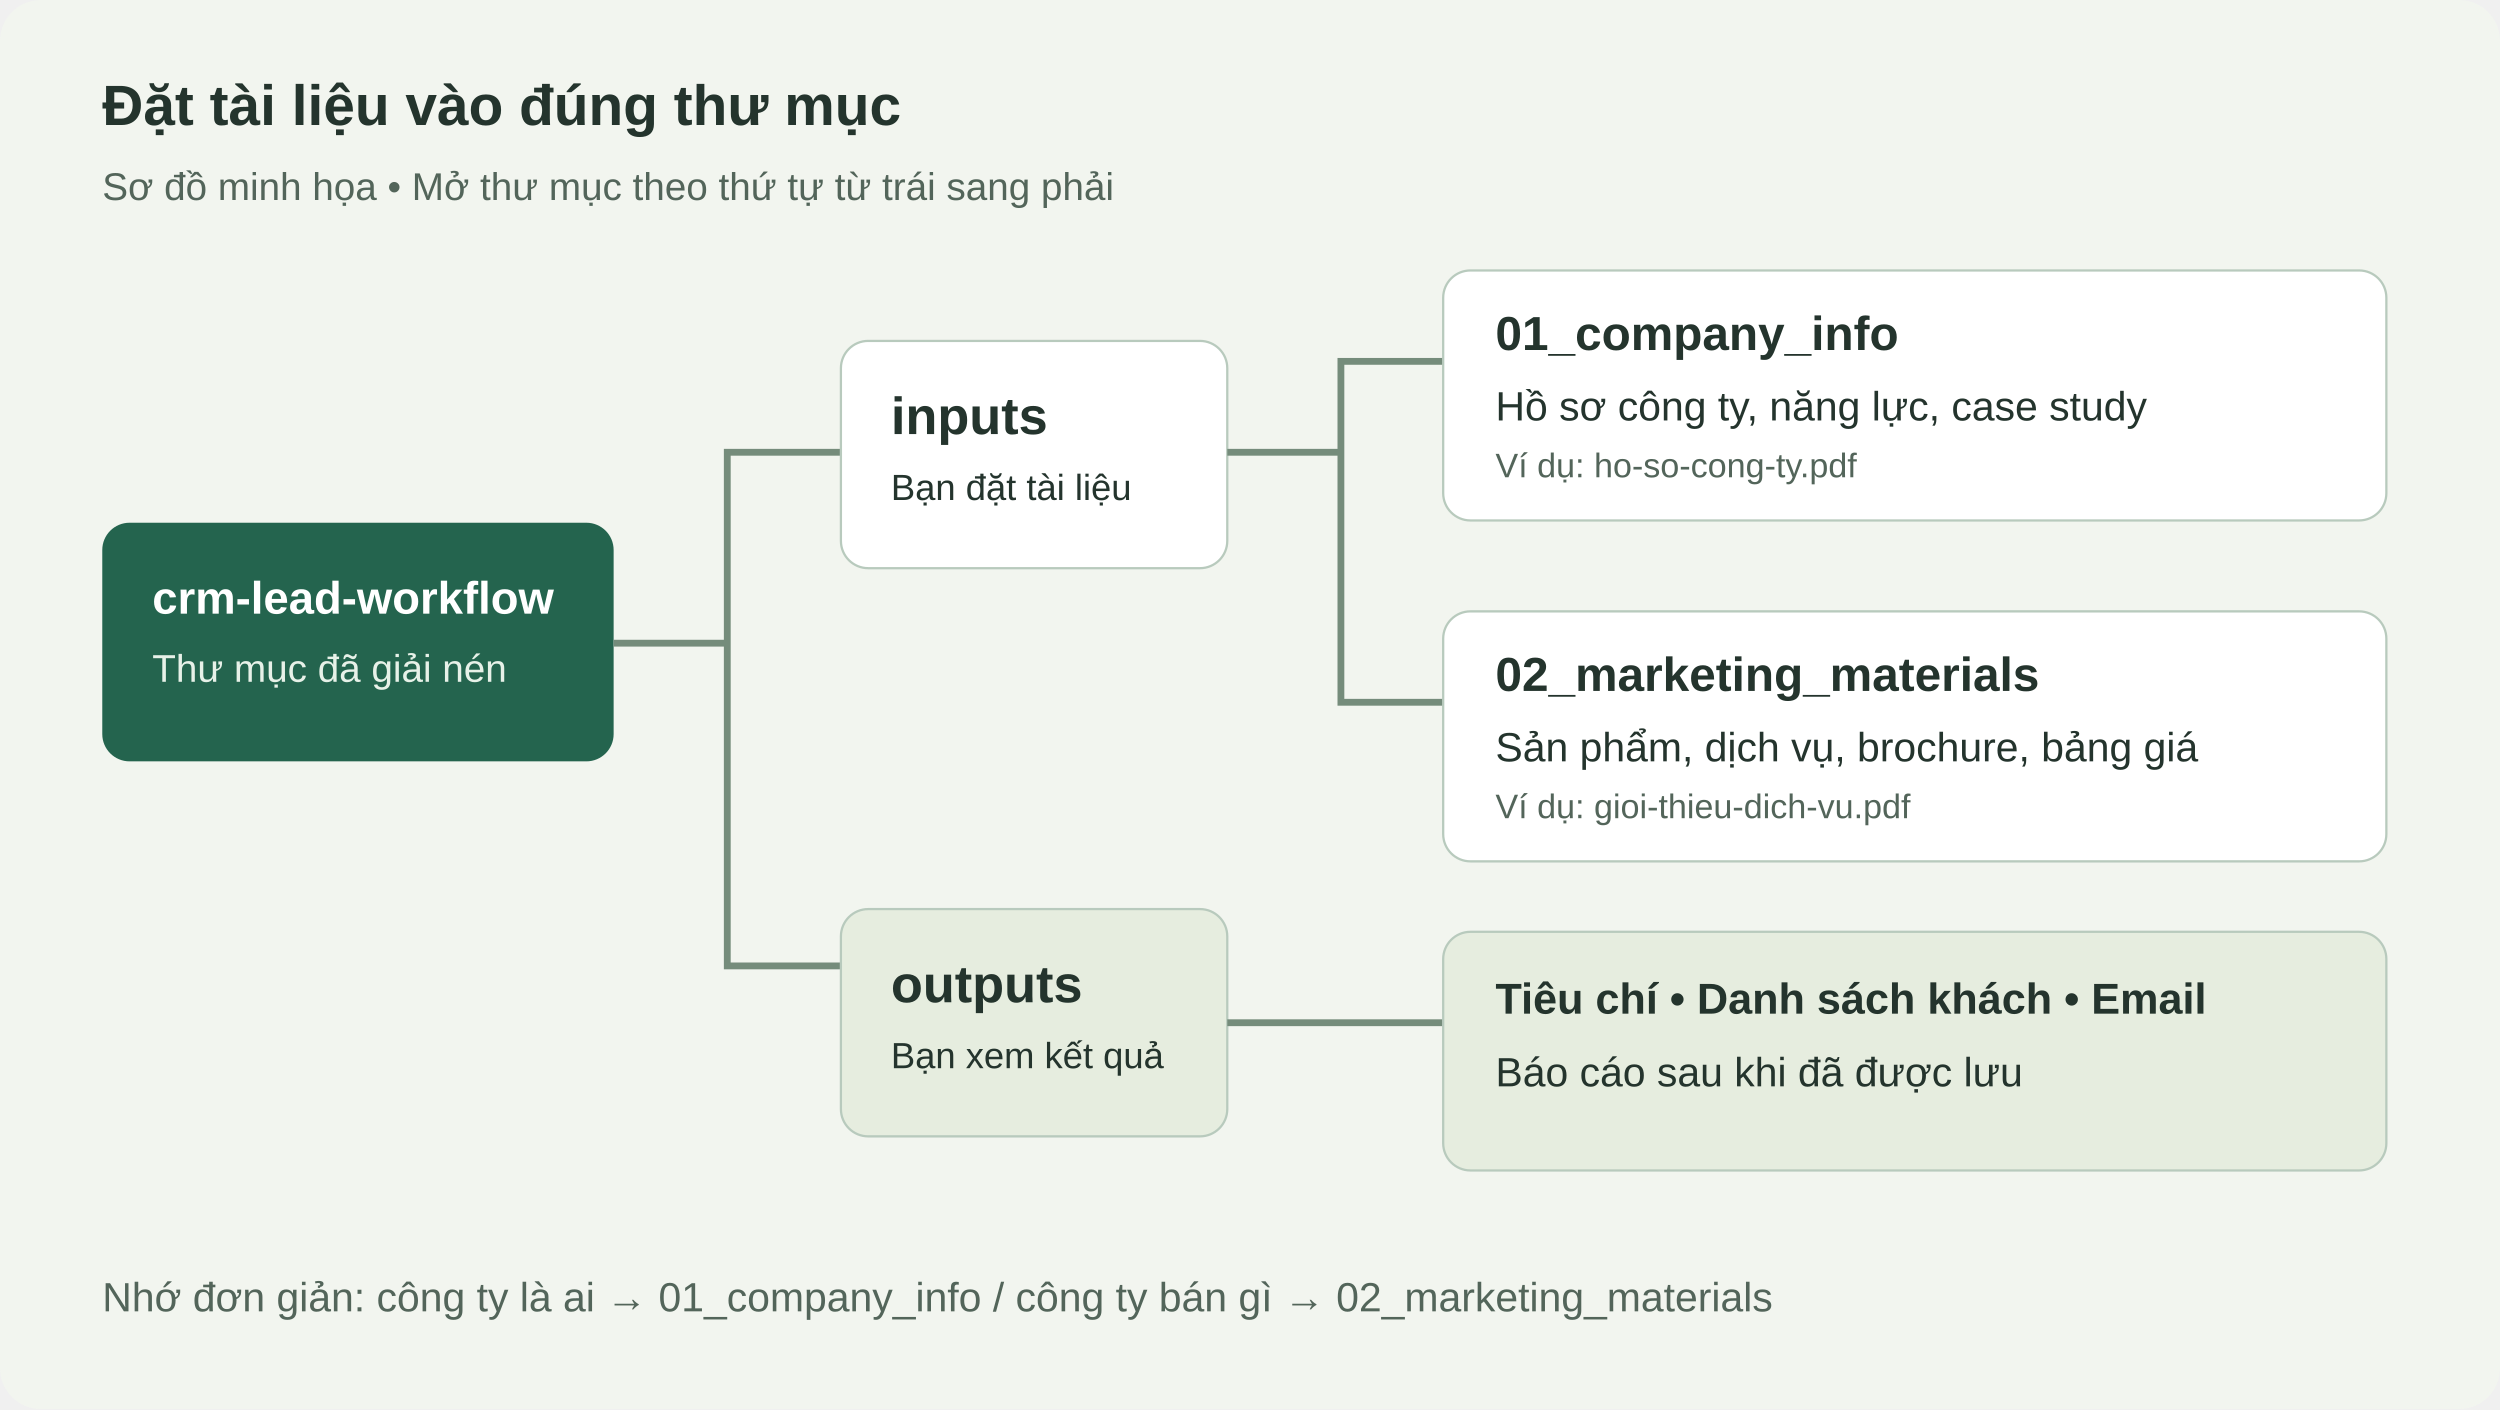
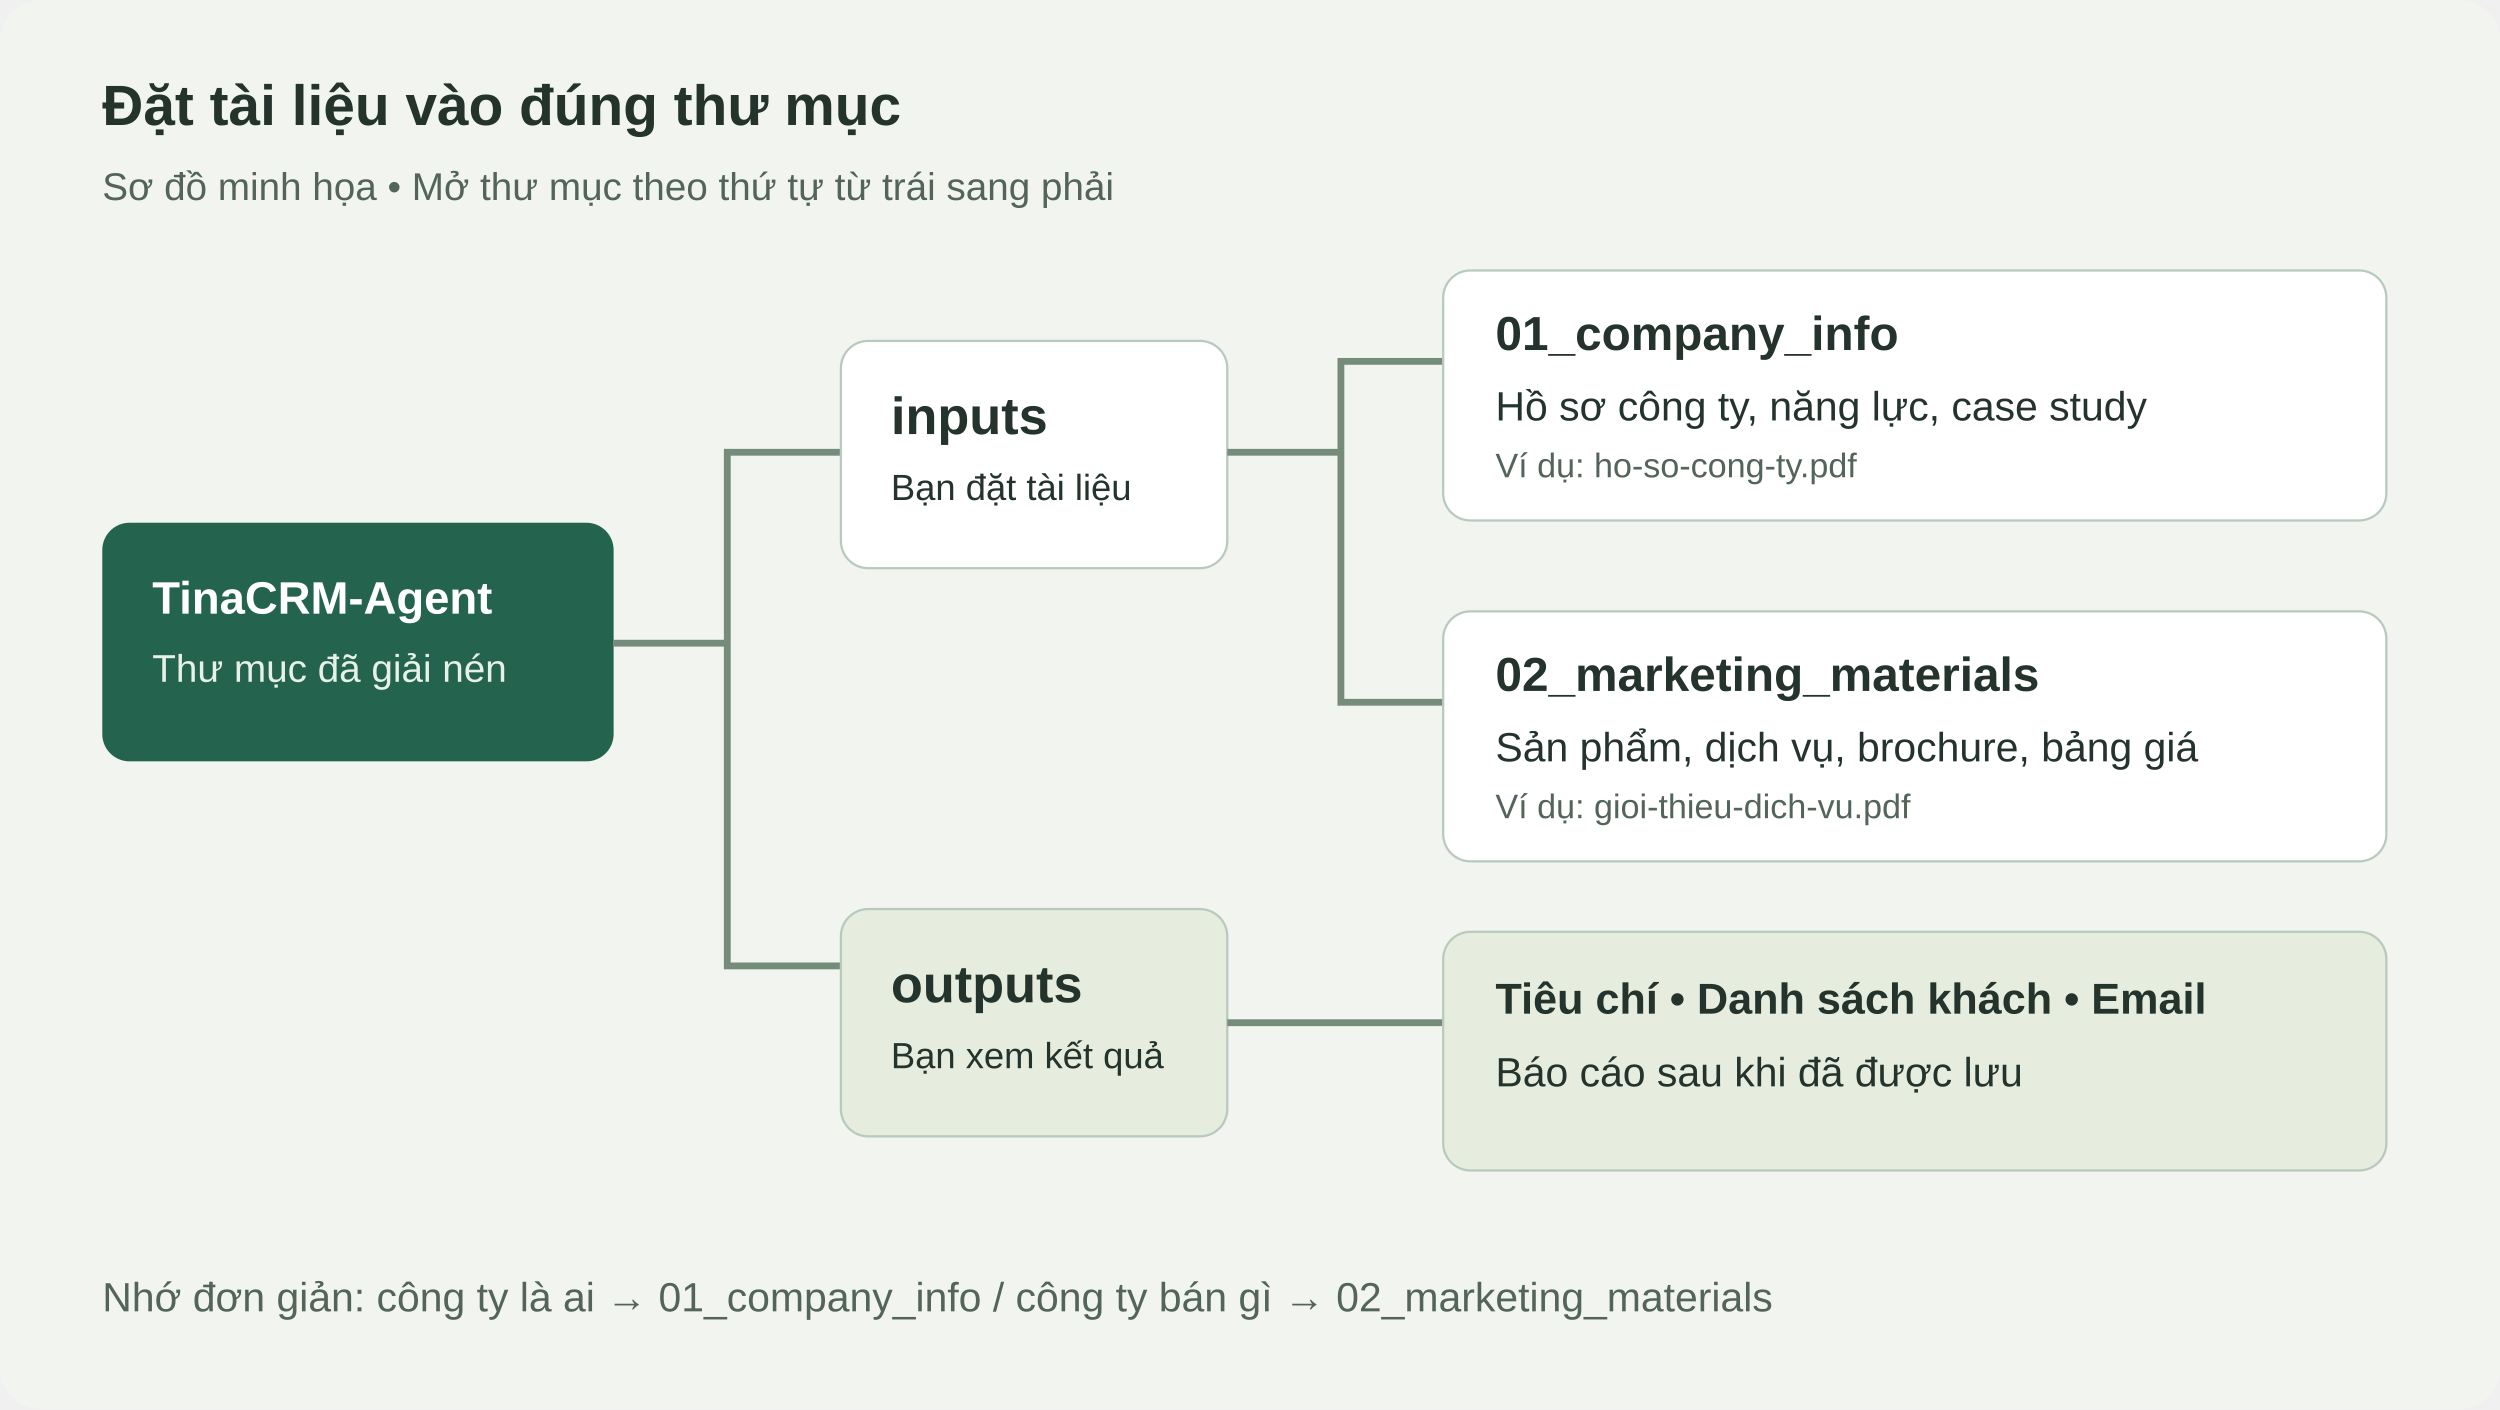
<svg xmlns="http://www.w3.org/2000/svg" width="1100" height="620" viewBox="0 0 1100 620">
  <rect width="1100" height="620" rx="18" fill="#f2f5ef" />
  <g font-family="Arial, sans-serif" fill="#24342d">
    <text x="45" y="55" font-size="25" font-weight="700">Đặt tài liệu vào đúng thư mục</text>
    <text x="45" y="88" font-size="17" fill="#53655a">Sơ đồ minh họa • Mở thư mục theo thứ tự từ trái sang phải</text>
    <rect x="45" y="230" width="225" height="105" rx="12" fill="#24644e" />
-     <text x="67" y="270" font-size="20" font-weight="700" fill="#fff">crm-lead-workflow</text>
+     <text x="67" y="270" font-size="20" font-weight="700" fill="#fff">TinaCRM-Agent</text>
    <text x="67" y="300" font-size="17" fill="#e7f1e8">Thư mục đã giải nén</text>
    <path d="M270 283H320V199H370 M320 283V425H370" fill="none" stroke="#758c7b" stroke-width="3" />
    <rect x="370" y="150" width="170" height="100" rx="12" fill="#fff" stroke="#b8cabd" />
    <text x="392" y="191" font-size="23" font-weight="700">inputs</text>
    <text x="392" y="220" font-size="16">Bạn đặt tài liệu</text>
    <path d="M540 199H590V159H635 M590 199V309H635" fill="none" stroke="#758c7b" stroke-width="3" />
    <rect x="635" y="119" width="415" height="110" rx="12" fill="#fff" stroke="#b8cabd" />
    <text x="658" y="154" font-size="21" font-weight="700">01_company_info</text>
    <text x="658" y="185" font-size="18">Hồ sơ công ty, năng lực, case study</text>
    <text x="658" y="210" font-size="15" fill="#53655a">Ví dụ: ho-so-cong-ty.pdf</text>
    <rect x="635" y="269" width="415" height="110" rx="12" fill="#fff" stroke="#b8cabd" />
    <text x="658" y="304" font-size="21" font-weight="700">02_marketing_materials</text>
    <text x="658" y="335" font-size="18">Sản phẩm, dịch vụ, brochure, bảng giá</text>
    <text x="658" y="360" font-size="15" fill="#53655a">Ví dụ: gioi-thieu-dich-vu.pdf</text>
    <rect x="370" y="400" width="170" height="100" rx="12" fill="#e6eddf" stroke="#b8cabd" />
    <text x="392" y="441" font-size="23" font-weight="700">outputs</text>
    <text x="392" y="470" font-size="16">Bạn xem kết quả</text>
    <path d="M540 450H635" fill="none" stroke="#758c7b" stroke-width="3" />
    <rect x="635" y="410" width="415" height="105" rx="12" fill="#e6eddf" stroke="#b8cabd" />
    <text x="658" y="446" font-size="19" font-weight="700">Tiêu chí • Danh sách khách • Email</text>
    <text x="658" y="478" font-size="18">Báo cáo sau khi đã được lưu</text>
    <text x="45" y="577" font-size="18" fill="#53655a">Nhớ đơn giản: công ty là ai → 01_company_info  /  công ty bán gì → 02_marketing_materials</text>
  </g>
</svg>
